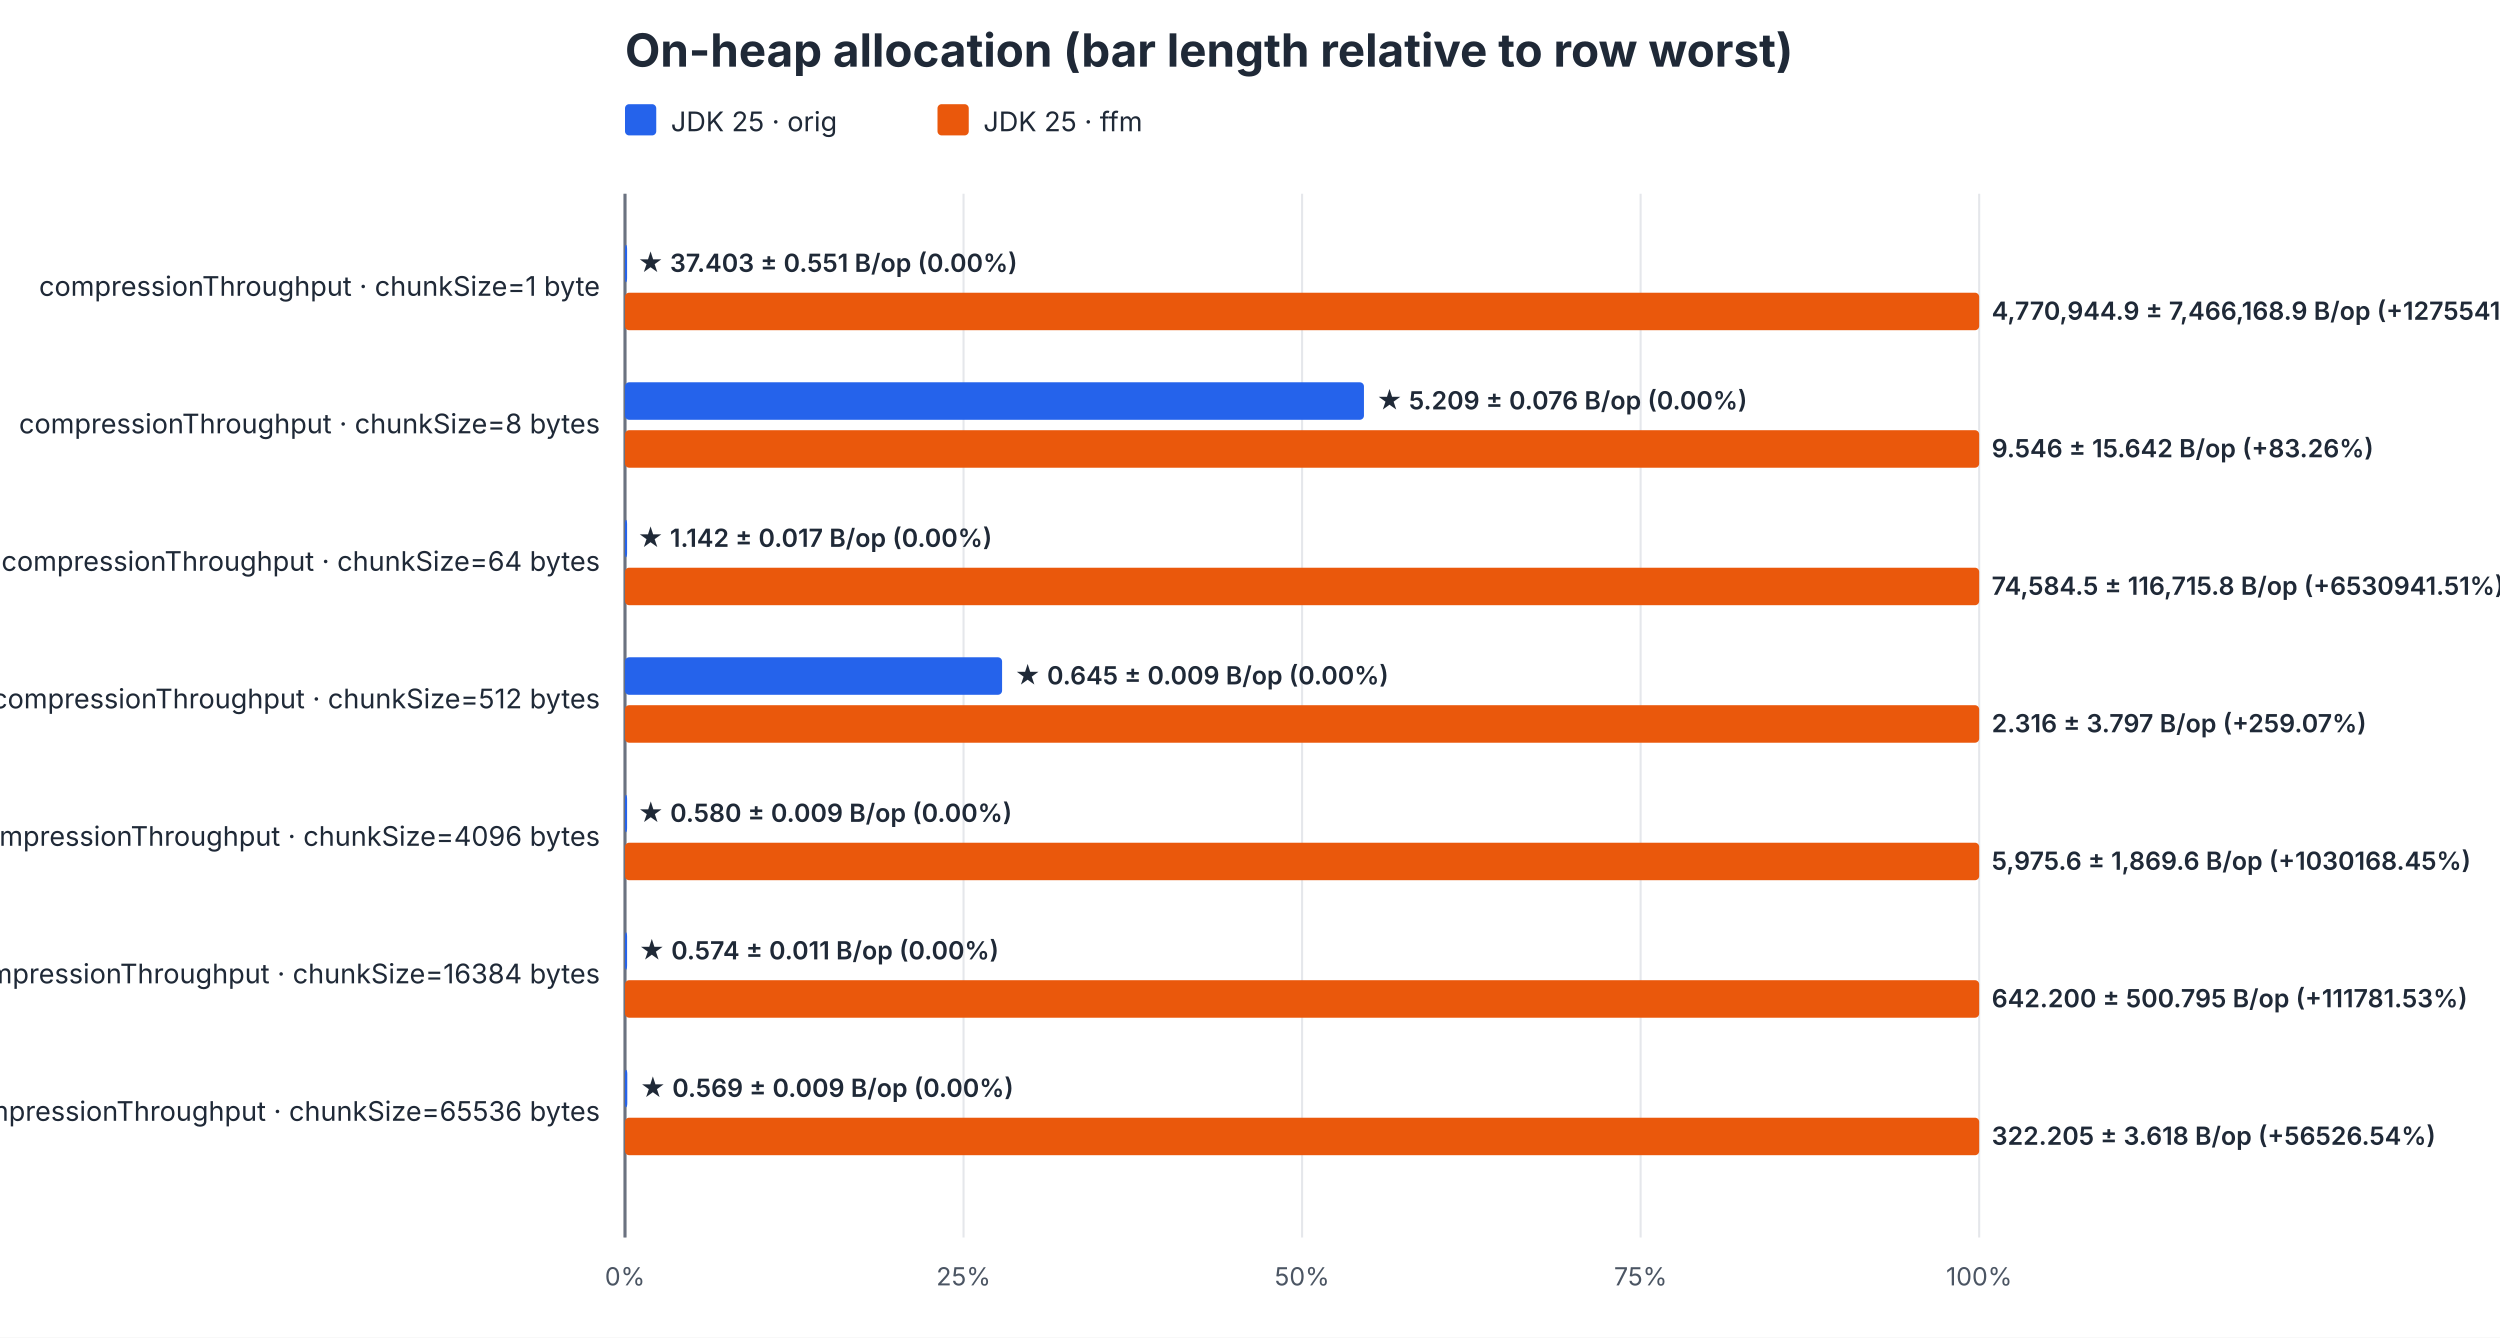
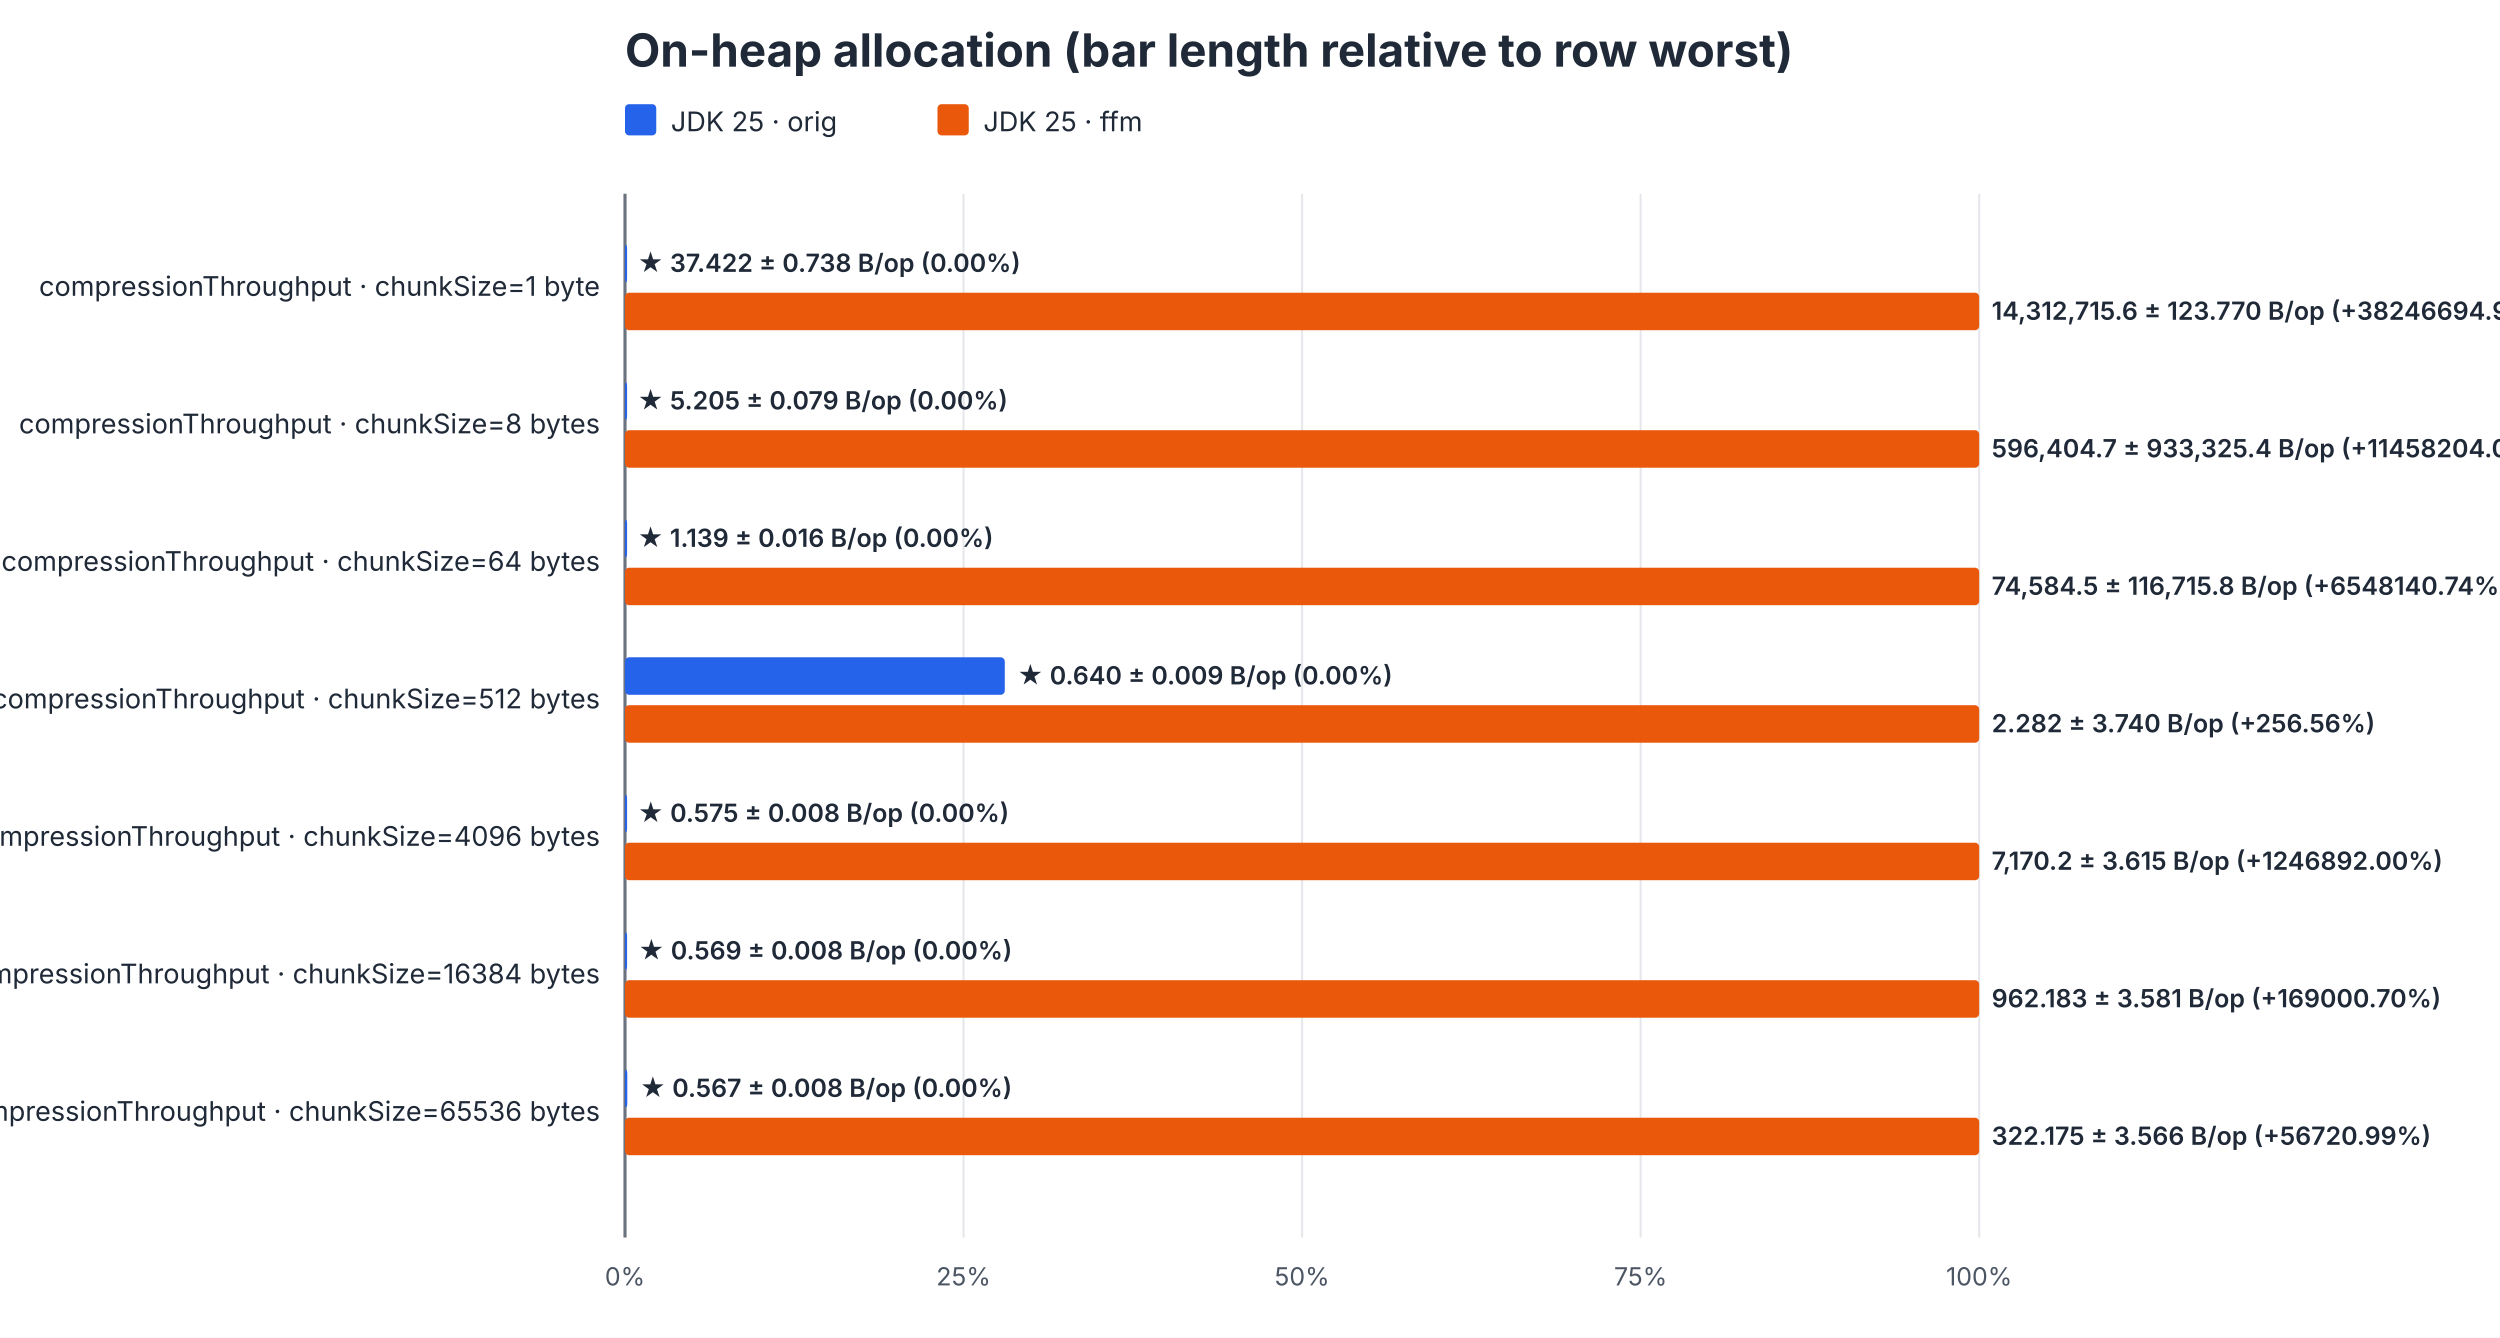
<svg xmlns="http://www.w3.org/2000/svg" width="1200" height="642" viewBox="0 0 1200 642">
  <rect width="100%" height="100%" fill="#ffffff" />
  <style>text{font-family:system-ui,-apple-system,sans-serif;fill:#1f2937}.title{font-size:22px;font-weight:700}.label{font-size:13px}.tick{font-size:12px;fill:#4b5563}.value{font-size:12px;font-weight:600}</style>
  <text x="300" y="32" class="title">On-heap allocation (bar length relative to row worst)</text>
  <rect x="300" y="50" width="15" height="15" rx="2" fill="#2563eb" />
  <text x="322" y="63" class="label">JDK 25 · orig</text>
  <rect x="450" y="50" width="15" height="15" rx="2" fill="#ea580c" />
  <text x="472" y="63" class="label">JDK 25 · ffm</text>
  <line x1="300.0" y1="93" x2="300.0" y2="594" stroke="#e5e7eb" />
  <text x="300.0" y="617" text-anchor="middle" class="tick">0%</text>
  <line x1="462.5" y1="93" x2="462.5" y2="594" stroke="#e5e7eb" />
  <text x="462.5" y="617" text-anchor="middle" class="tick">25%</text>
  <line x1="625.0" y1="93" x2="625.0" y2="594" stroke="#e5e7eb" />
  <text x="625.0" y="617" text-anchor="middle" class="tick">50%</text>
  <line x1="787.5" y1="93" x2="787.5" y2="594" stroke="#e5e7eb" />
  <text x="787.5" y="617" text-anchor="middle" class="tick">75%</text>
  <line x1="950.0" y1="93" x2="950.0" y2="594" stroke="#e5e7eb" />
  <text x="950.0" y="617" text-anchor="middle" class="tick">100%</text>
  <line x1="300.0" y1="93" x2="300.0" y2="594" stroke="#6b7280" stroke-width="1.5" />
  <text x="288" y="142.0" text-anchor="end" class="label">compressionThroughput · chunkSize=1 byte</text>
  <rect x="300.0" y="117.5" width="1.0" height="18" rx="2" fill="#2563eb" />
-   <text x="306.0" y="130.5" text-anchor="start" class="value">★ 37.403 ± 0.551 B/op (0.00%)</text>
+   <text x="306.0" y="130.5" text-anchor="start" class="value">★ 37.422 ± 0.738 B/op (0.00%)</text>
  <rect x="300.0" y="140.5" width="650.0" height="18" rx="2" fill="#ea580c" />
-   <text x="956.0" y="153.5" text-anchor="start" class="value">4,770,944.9 ± 7,466,168.9 B/op (+12755413.88%)</text>
+   <text x="956.0" y="153.5" text-anchor="start" class="value">14,312,715.6 ± 123.770 B/op (+38246694.96%)</text>
  <text x="288" y="208.0" text-anchor="end" class="label">compressionThroughput · chunkSize=8 bytes</text>
-   <rect x="300.0" y="183.5" width="354.7" height="18" rx="2" fill="#2563eb" />
-   <text x="660.7" y="196.5" text-anchor="start" class="value">★ 5.209 ± 0.076 B/op (0.00%)</text>
+   <rect x="300.0" y="183.5" width="1.0" height="18" rx="2" fill="#2563eb" />
+   <text x="306.0" y="196.5" text-anchor="start" class="value">★ 5.205 ± 0.079 B/op (0.00%)</text>
  <rect x="300.0" y="206.5" width="650.0" height="18" rx="2" fill="#ea580c" />
-   <text x="956.0" y="219.5" text-anchor="start" class="value">9.546 ± 15.642 B/op (+83.26%)</text>
+   <text x="956.0" y="219.5" text-anchor="start" class="value">596,404.7 ± 933,325.4 B/op (+11458204.00%)</text>
  <text x="288" y="274.0" text-anchor="end" class="label">compressionThroughput · chunkSize=64 bytes</text>
  <rect x="300.0" y="249.5" width="1.0" height="18" rx="2" fill="#2563eb" />
-   <text x="306.0" y="262.5" text-anchor="start" class="value">★ 1.142 ± 0.017 B/op (0.00%)</text>
+   <text x="306.0" y="262.5" text-anchor="start" class="value">★ 1.139 ± 0.016 B/op (0.00%)</text>
  <rect x="300.0" y="272.5" width="650.0" height="18" rx="2" fill="#ea580c" />
-   <text x="956.0" y="285.5" text-anchor="start" class="value">74,584.5 ± 116,715.8 B/op (+6530941.51%)</text>
+   <text x="956.0" y="285.5" text-anchor="start" class="value">74,584.5 ± 116,715.8 B/op (+6548140.74%)</text>
  <text x="288" y="340.0" text-anchor="end" class="label">compressionThroughput · chunkSize=512 bytes</text>
-   <rect x="300.0" y="315.5" width="181.0" height="18" rx="2" fill="#2563eb" />
-   <text x="487.0" y="328.5" text-anchor="start" class="value">★ 0.645 ± 0.009 B/op (0.00%)</text>
+   <rect x="300.0" y="315.5" width="182.3" height="18" rx="2" fill="#2563eb" />
+   <text x="488.3" y="328.5" text-anchor="start" class="value">★ 0.640 ± 0.009 B/op (0.00%)</text>
  <rect x="300.0" y="338.5" width="650.0" height="18" rx="2" fill="#ea580c" />
-   <text x="956.0" y="351.5" text-anchor="start" class="value">2.316 ± 3.797 B/op (+259.07%)</text>
+   <text x="956.0" y="351.5" text-anchor="start" class="value">2.282 ± 3.740 B/op (+256.56%)</text>
  <text x="288" y="406.0" text-anchor="end" class="label">compressionThroughput · chunkSize=4096 bytes</text>
  <rect x="300.0" y="381.5" width="1.0" height="18" rx="2" fill="#2563eb" />
-   <text x="306.1" y="394.5" text-anchor="start" class="value">★ 0.580 ± 0.009 B/op (0.00%)</text>
+   <text x="306.1" y="394.5" text-anchor="start" class="value">★ 0.575 ± 0.008 B/op (0.00%)</text>
  <rect x="300.0" y="404.5" width="650.0" height="18" rx="2" fill="#ea580c" />
-   <text x="956.0" y="417.5" text-anchor="start" class="value">5,975.6 ± 1,869.6 B/op (+1030168.45%)</text>
+   <text x="956.0" y="417.5" text-anchor="start" class="value">7,170.2 ± 3.615 B/op (+1246892.00%)</text>
  <text x="288" y="472.0" text-anchor="end" class="label">compressionThroughput · chunkSize=16384 bytes</text>
  <rect x="300.0" y="447.5" width="1.0" height="18" rx="2" fill="#2563eb" />
-   <text x="306.6" y="460.5" text-anchor="start" class="value">★ 0.574 ± 0.011 B/op (0.00%)</text>
+   <text x="306.4" y="460.5" text-anchor="start" class="value">★ 0.569 ± 0.008 B/op (0.00%)</text>
  <rect x="300.0" y="470.5" width="650.0" height="18" rx="2" fill="#ea580c" />
-   <text x="956.0" y="483.5" text-anchor="start" class="value">642.200 ± 500.795 B/op (+111781.53%)</text>
+   <text x="956.0" y="483.5" text-anchor="start" class="value">962.183 ± 3.581 B/op (+169000.70%)</text>
  <text x="288" y="538.0" text-anchor="end" class="label">compressionThroughput · chunkSize=65536 bytes</text>
  <rect x="300.0" y="513.5" width="1.1" height="18" rx="2" fill="#2563eb" />
-   <text x="307.1" y="526.5" text-anchor="start" class="value">★ 0.569 ± 0.009 B/op (0.00%)</text>
+   <text x="307.1" y="526.5" text-anchor="start" class="value">★ 0.567 ± 0.008 B/op (0.00%)</text>
  <rect x="300.0" y="536.5" width="650.0" height="18" rx="2" fill="#ea580c" />
-   <text x="956.0" y="549.5" text-anchor="start" class="value">322.205 ± 3.618 B/op (+56526.54%)</text>
+   <text x="956.0" y="549.5" text-anchor="start" class="value">322.175 ± 3.566 B/op (+56720.99%)</text>
</svg>
